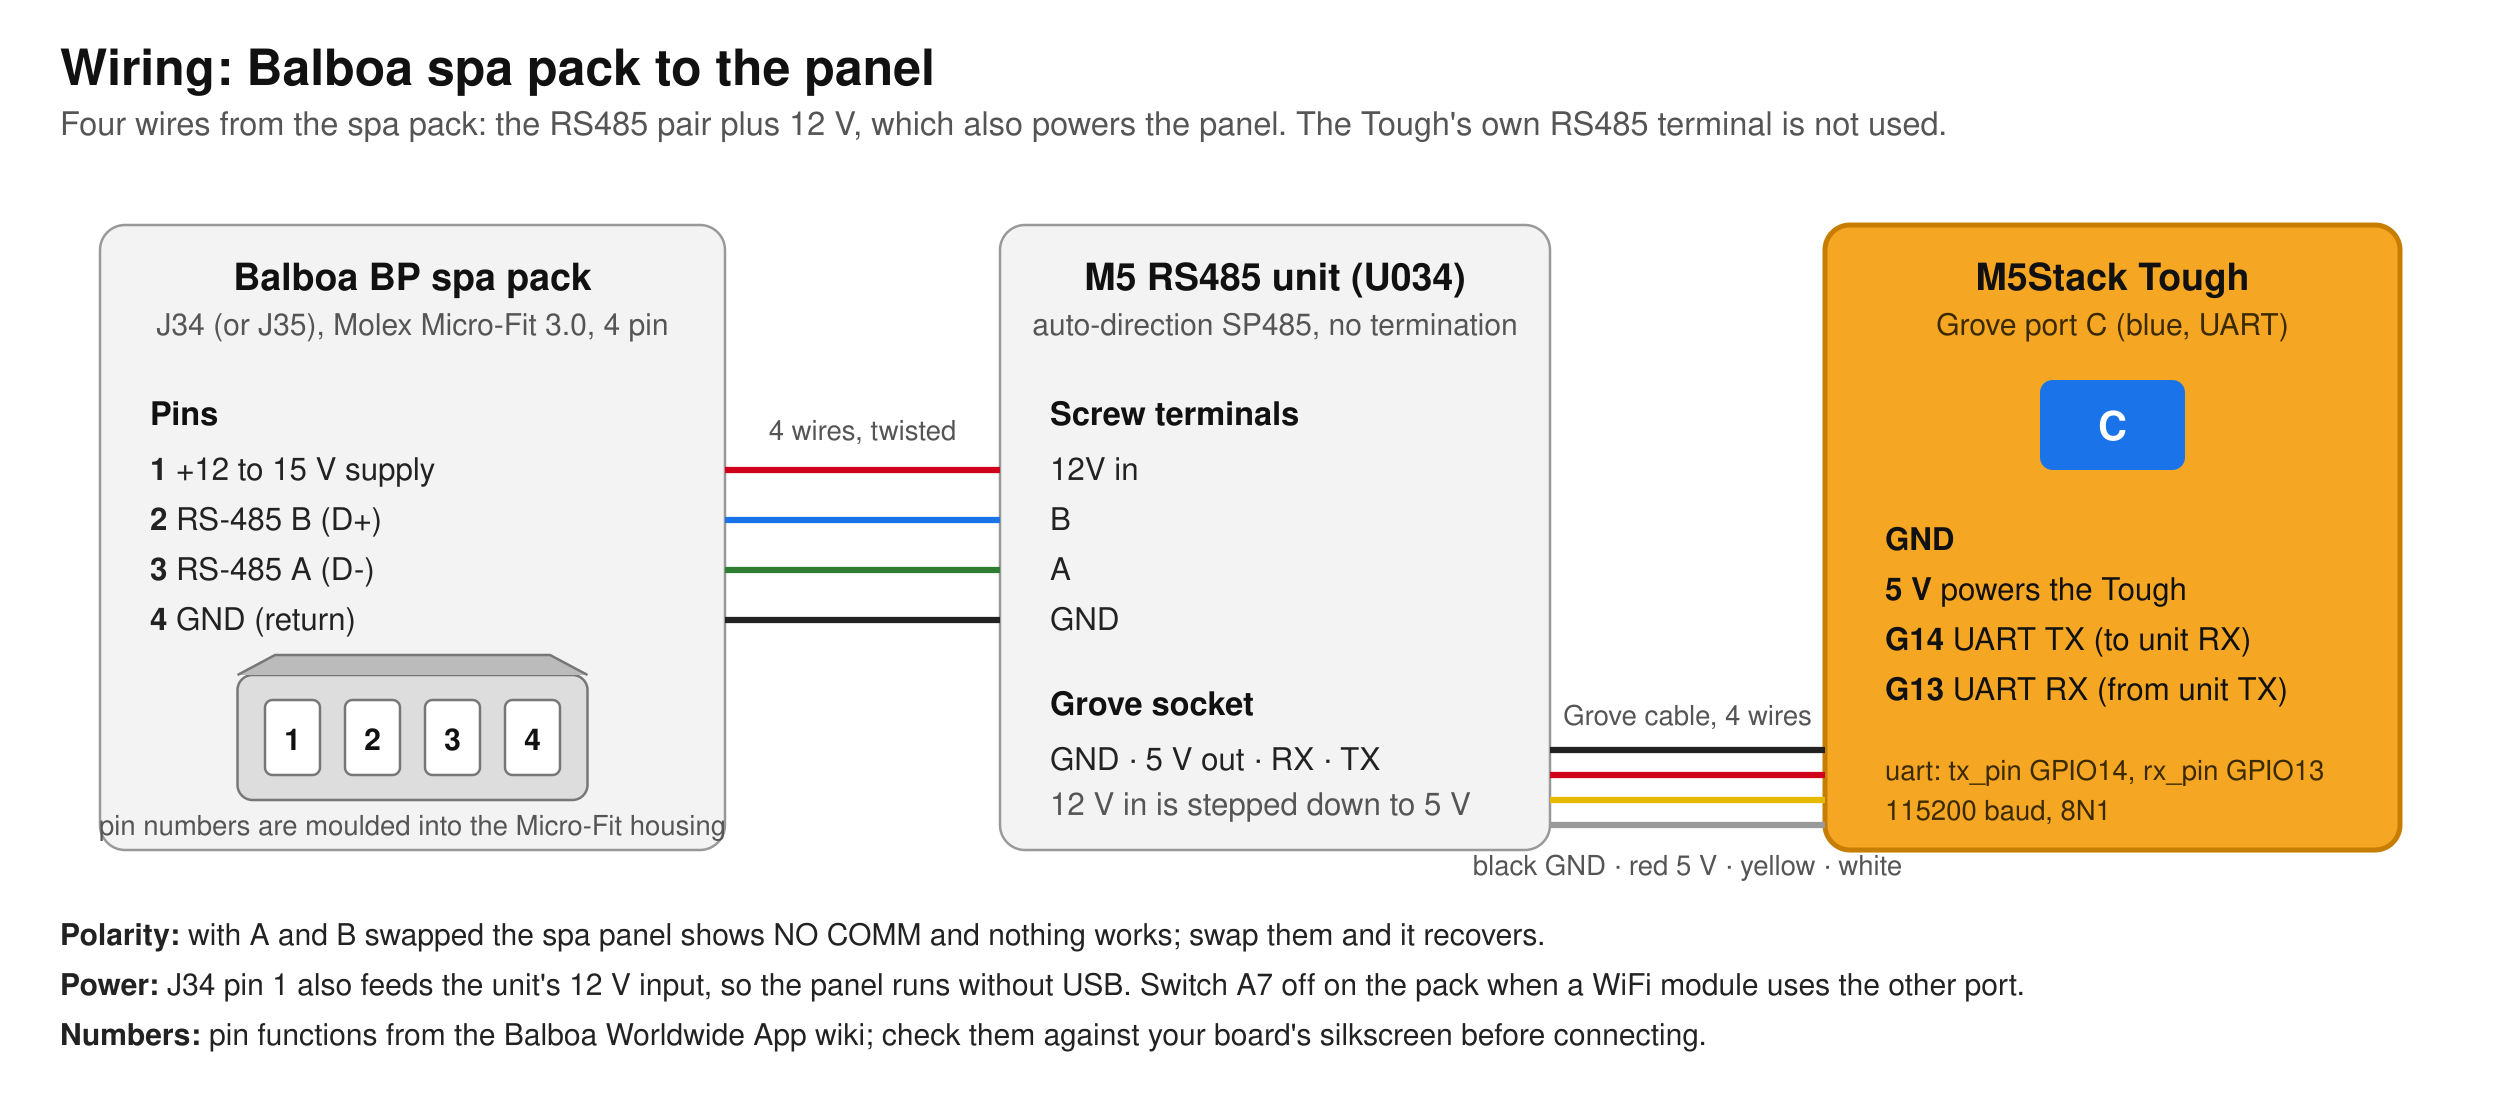
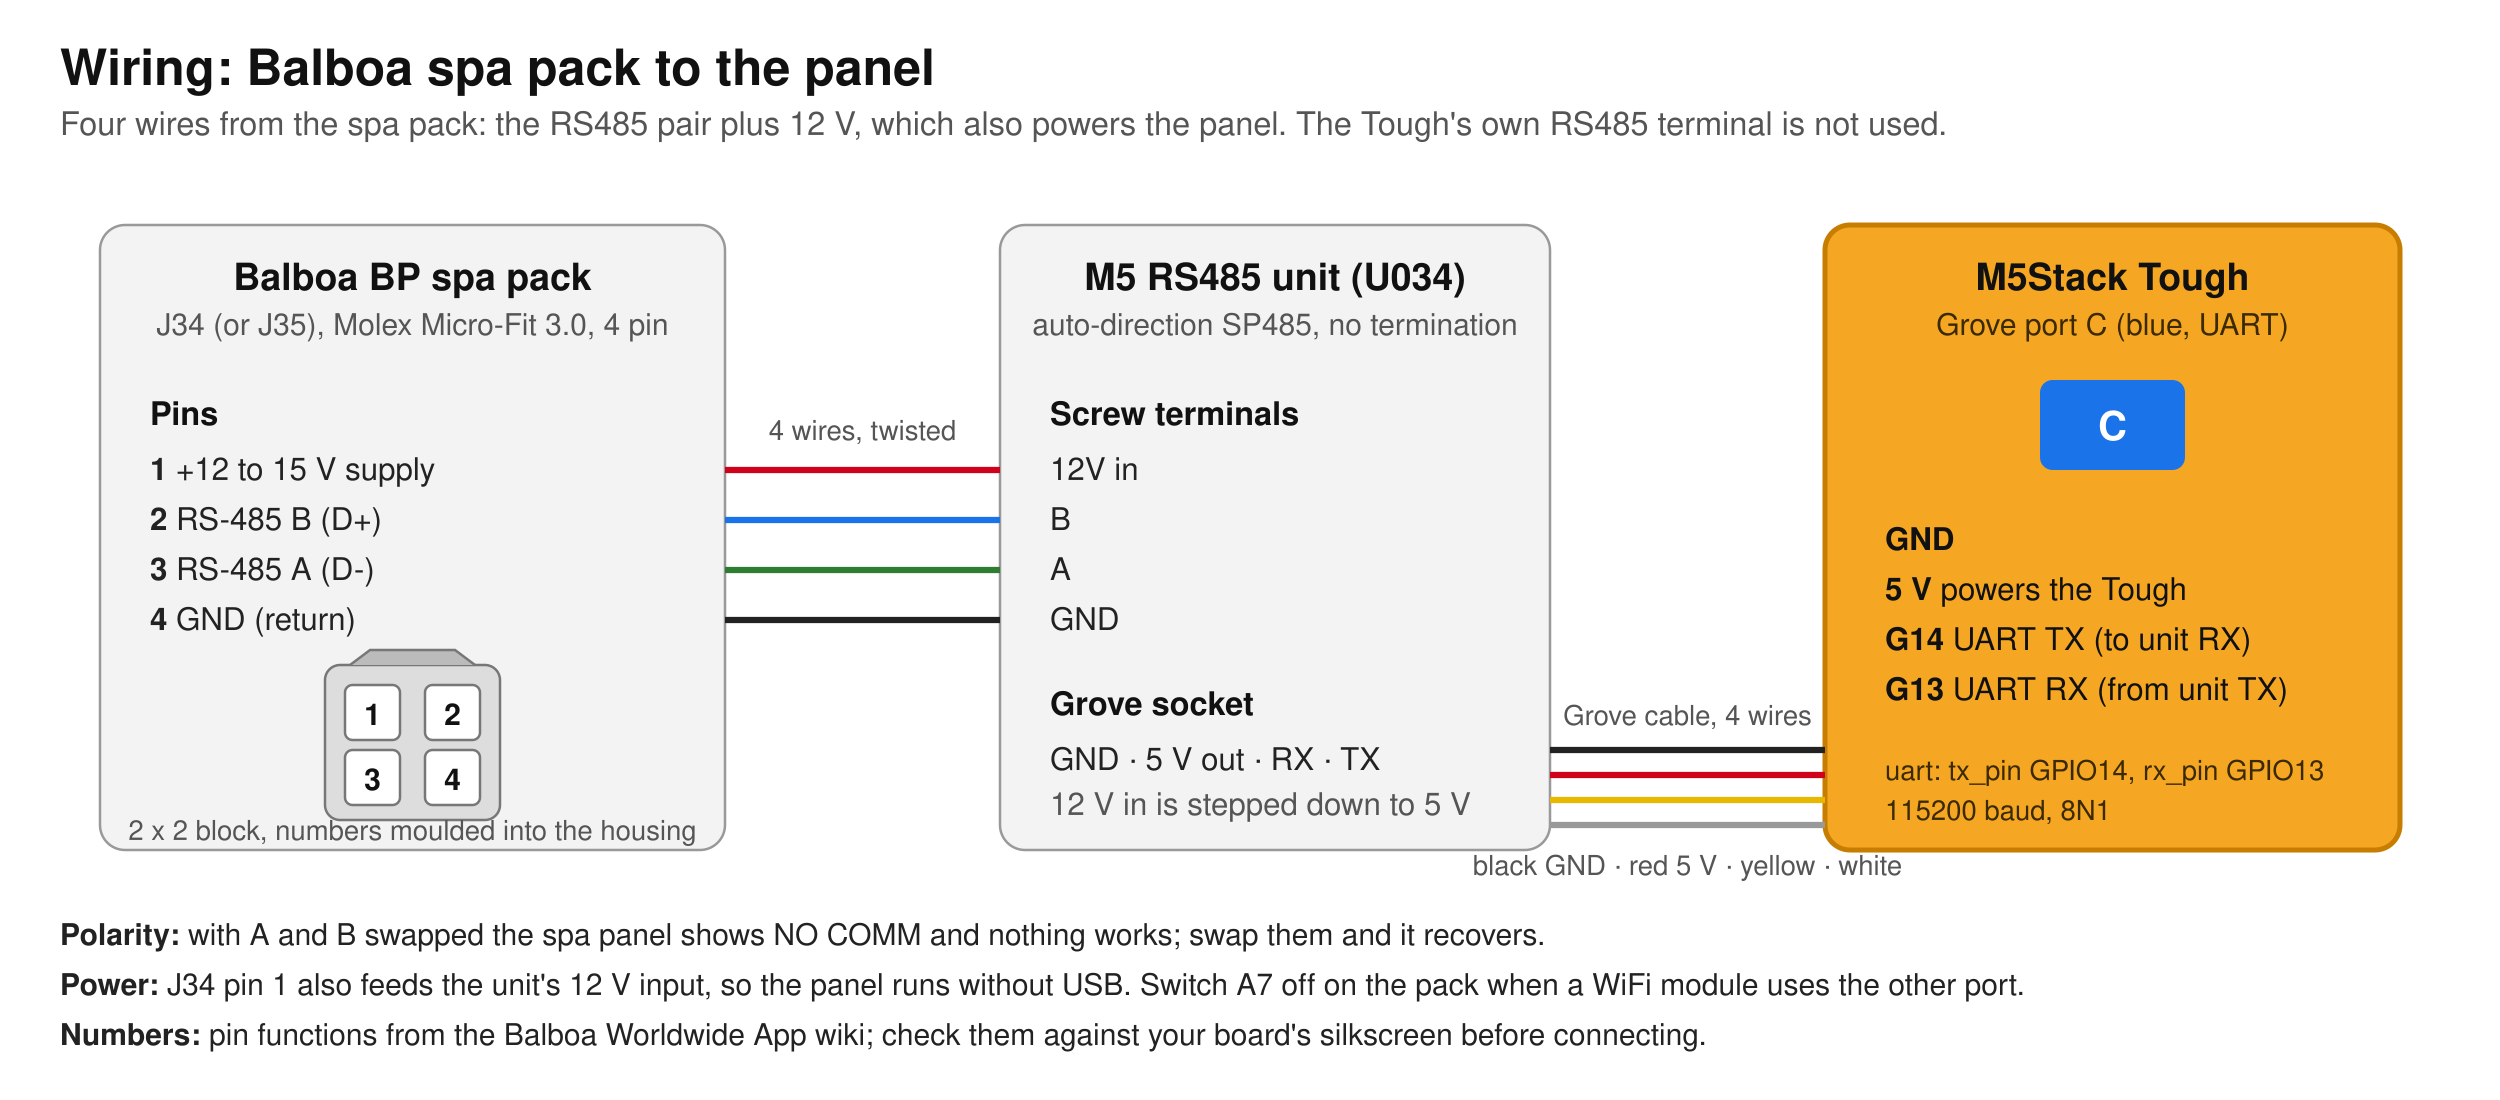
<svg xmlns="http://www.w3.org/2000/svg" viewBox="0 0 1000 440" width="1000" height="440" font-family="Helvetica, Arial, sans-serif" font-size="13">
  <rect width="1000" height="440" fill="#ffffff" />
  <text x="24" y="34" font-size="20" font-weight="bold" fill="#111">Wiring: Balboa spa pack to the panel</text>
  <text x="24" y="54" fill="#555">Four wires from the spa pack: the RS485 pair plus 12 V, which also powers the panel. The Tough's own RS485 terminal is not used.</text>
  <g transform="translate(40 90)">
    <rect x="0" y="0" width="250" height="250" rx="10" fill="#f3f3f3" stroke="#999" />
    <text x="125" y="26" text-anchor="middle" font-size="15" font-weight="bold" fill="#111">Balboa BP spa pack</text>
    <text x="125" y="44" text-anchor="middle" fill="#555" font-size="12">J34 (or J35), Molex Micro-Fit 3.0, 4 pin</text>
    <text x="20" y="80" font-weight="bold" fill="#111">Pins</text>
    <g font-size="12.5" fill="#222">
      <text x="20" y="102">
        <tspan font-weight="bold">1</tspan>  +12 to 15 V supply</text>
      <text x="20" y="122">
        <tspan font-weight="bold">2</tspan>  RS-485 B (D+)</text>
      <text x="20" y="142">
        <tspan font-weight="bold">3</tspan>  RS-485 A (D-)</text>
      <text x="20" y="162">
        <tspan font-weight="bold">4</tspan>  GND (return)</text>
    </g>
-     <rect x="55" y="180" width="140" height="50" rx="6" fill="#dddddd" stroke="#777" />
-     <path d="M 55 180 L 70 172 L 180 172 L 195 180" fill="#bbb" stroke="#777" />
+     <rect x="90" y="176" width="70" height="62" rx="6" fill="#dddddd" stroke="#777" />
+     <path d="M 100 176 L 108 170 L 142 170 L 150 176" fill="#bbb" stroke="#777" />
    <g font-size="12" font-weight="bold" fill="#111" text-anchor="middle">
-       <rect x="66" y="190" width="22" height="30" rx="3" fill="#fff" stroke="#777" />
-       <text x="77" y="210">1</text>
-       <rect x="98" y="190" width="22" height="30" rx="3" fill="#fff" stroke="#777" />
-       <text x="109" y="210">2</text>
-       <rect x="130" y="190" width="22" height="30" rx="3" fill="#fff" stroke="#777" />
-       <text x="141" y="210">3</text>
-       <rect x="162" y="190" width="22" height="30" rx="3" fill="#fff" stroke="#777" />
-       <text x="173" y="210">4</text>
+       <rect x="98" y="184" width="22" height="22" rx="3" fill="#fff" stroke="#777" />
+       <text x="109" y="200">1</text>
+       <rect x="130" y="184" width="22" height="22" rx="3" fill="#fff" stroke="#777" />
+       <text x="141" y="200">2</text>
+       <rect x="98" y="210" width="22" height="22" rx="3" fill="#fff" stroke="#777" />
+       <text x="109" y="226">3</text>
+       <rect x="130" y="210" width="22" height="22" rx="3" fill="#fff" stroke="#777" />
+       <text x="141" y="226">4</text>
    </g>
-     <text x="125" y="244" text-anchor="middle" fill="#555" font-size="11">pin numbers are moulded into the Micro-Fit housing</text>
+     <text x="125" y="246" text-anchor="middle" fill="#555" font-size="11">2 x 2 block, numbers moulded into the housing</text>
  </g>
  <g transform="translate(400 90)">
    <rect x="0" y="0" width="220" height="250" rx="10" fill="#f3f3f3" stroke="#999" />
    <text x="110" y="26" text-anchor="middle" font-size="15" font-weight="bold" fill="#111">M5 RS485 unit (U034)</text>
    <text x="110" y="44" text-anchor="middle" fill="#555" font-size="12">auto-direction SP485, no termination</text>
    <text x="20" y="80" font-weight="bold" fill="#111">Screw terminals</text>
    <g font-size="12.5" fill="#222">
      <text x="20" y="102">12V in</text>
      <text x="20" y="122">B</text>
      <text x="20" y="142">A</text>
      <text x="20" y="162">GND</text>
    </g>
    <text x="20" y="196" font-weight="bold" fill="#111">Grove socket</text>
    <g font-size="12.5" fill="#222">
      <text x="20" y="218">GND · 5 V out · RX · TX</text>
      <text x="20" y="236" fill="#555">12 V in is stepped down to 5 V</text>
    </g>
  </g>
  <g transform="translate(730 90)">
    <rect x="0" y="0" width="230" height="250" rx="10" fill="#f5a623" stroke="#c77d00" stroke-width="2" />
    <text x="115" y="26" text-anchor="middle" font-size="15" font-weight="bold" fill="#111">M5Stack Tough</text>
    <text x="115" y="44" text-anchor="middle" fill="#3b2a00" font-size="12">Grove port C (blue, UART)</text>
    <rect x="86" y="62" width="58" height="36" rx="5" fill="#1a73e8" />
    <text x="115" y="86" text-anchor="middle" fill="#fff" font-weight="bold" font-size="16">C</text>
    <g font-size="12.5" fill="#111">
      <text x="24" y="130">
        <tspan font-weight="bold">GND</tspan>
      </text>
      <text x="24" y="150">
        <tspan font-weight="bold">5 V</tspan>  powers the Tough</text>
      <text x="24" y="170">
        <tspan font-weight="bold">G14</tspan>  UART TX (to unit RX)</text>
      <text x="24" y="190">
        <tspan font-weight="bold">G13</tspan>  UART RX (from unit TX)</text>
    </g>
    <text x="24" y="222" fill="#3b2a00" font-size="11">uart: tx_pin GPIO14, rx_pin GPIO13</text>
    <text x="24" y="238" fill="#3b2a00" font-size="11">115200 baud, 8N1</text>
  </g>
  <g stroke-width="2.5" fill="none">
    <path d="M 290 188 L 400 188" stroke="#d0021b" />
    <path d="M 290 208 L 400 208" stroke="#1a73e8" />
    <path d="M 290 228 L 400 228" stroke="#2e7d32" />
    <path d="M 290 248 L 400 248" stroke="#222" />
  </g>
  <text x="345" y="176" text-anchor="middle" fill="#555" font-size="11">4 wires, twisted</text>
  <g stroke-width="2.5" fill="none">
    <path d="M 620 300 L 730 300" stroke="#222" />
    <path d="M 620 310 L 730 310" stroke="#d0021b" />
    <path d="M 620 320 L 730 320" stroke="#e6b800" />
    <path d="M 620 330 L 730 330" stroke="#999" />
  </g>
  <text x="675" y="290" text-anchor="middle" fill="#555" font-size="11">Grove cable, 4 wires</text>
  <text x="675" y="350" text-anchor="middle" fill="#555" font-size="11">black GND · red 5 V · yellow · white</text>
  <g font-size="12" fill="#222">
    <text x="24" y="378">
      <tspan font-weight="bold">Polarity:</tspan> with A and B swapped the spa panel shows NO COMM and nothing works; swap them and it recovers.</text>
    <text x="24" y="398">
      <tspan font-weight="bold">Power:</tspan> J34 pin 1 also feeds the unit's 12 V input, so the panel runs without USB. Switch A7 off on the pack when a WiFi module uses the other port.</text>
    <text x="24" y="418">
      <tspan font-weight="bold">Numbers:</tspan> pin functions from the Balboa Worldwide App wiki; check them against your board's silkscreen before connecting.</text>
  </g>
</svg>
